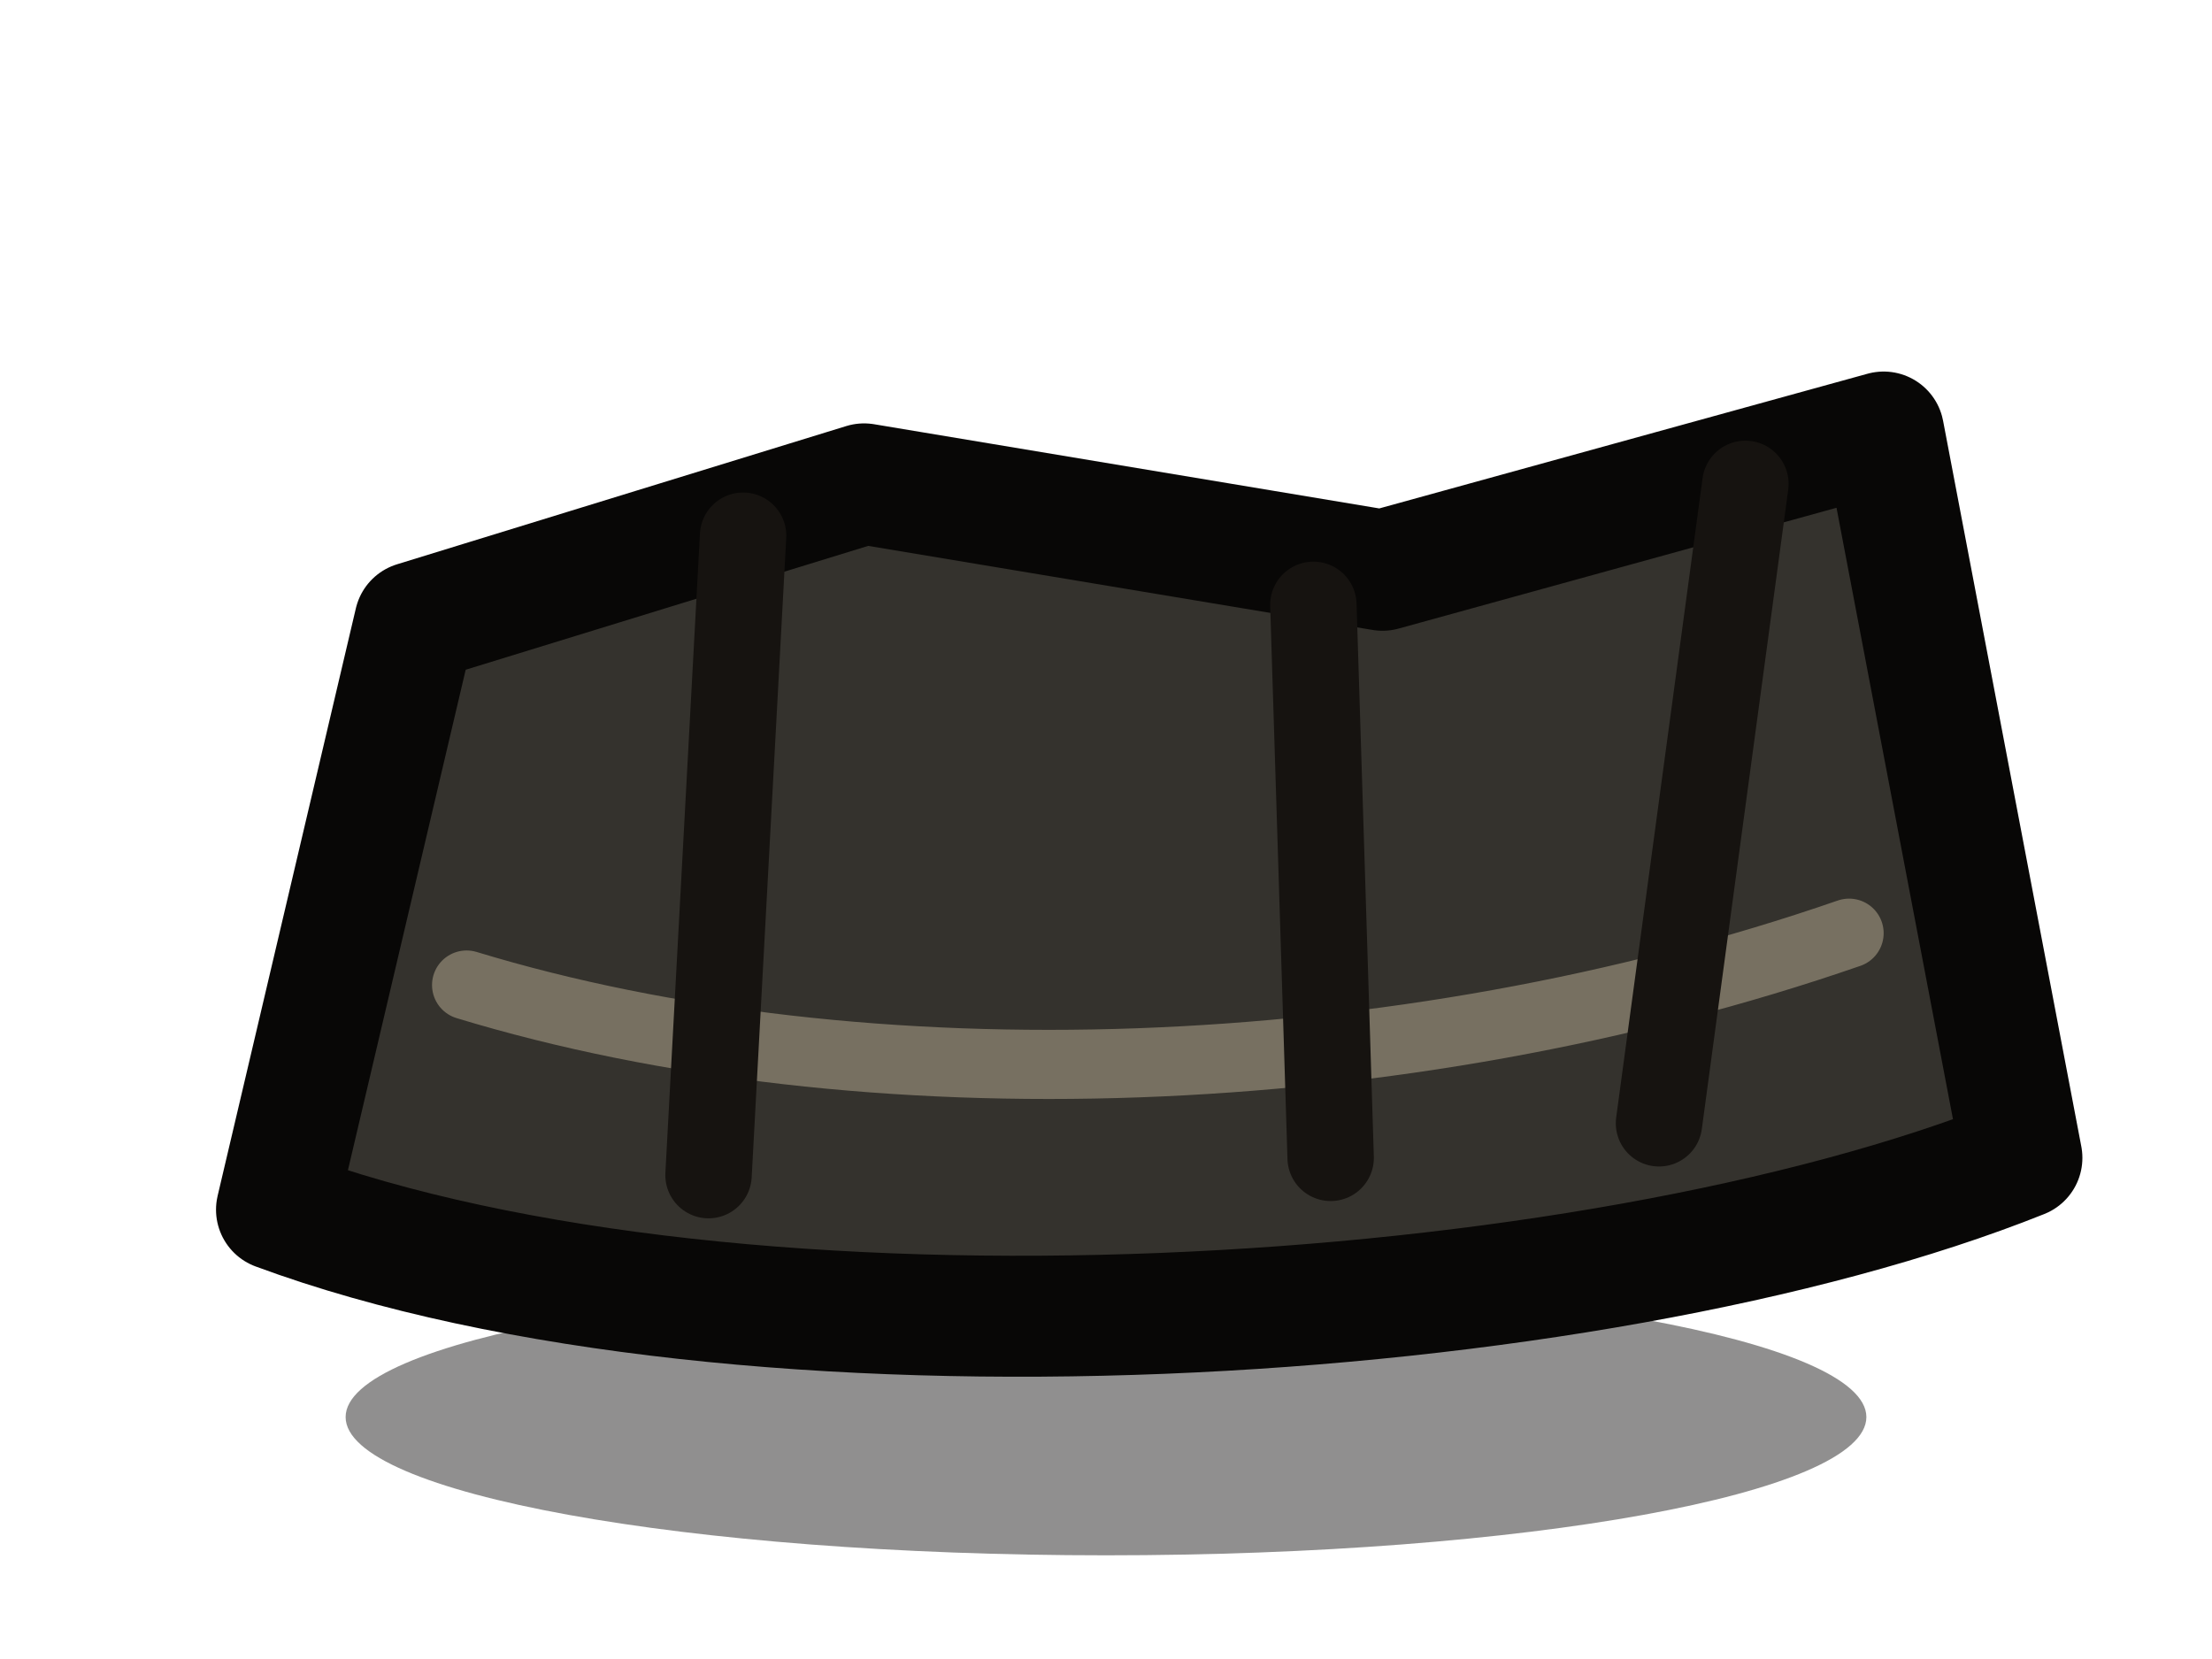
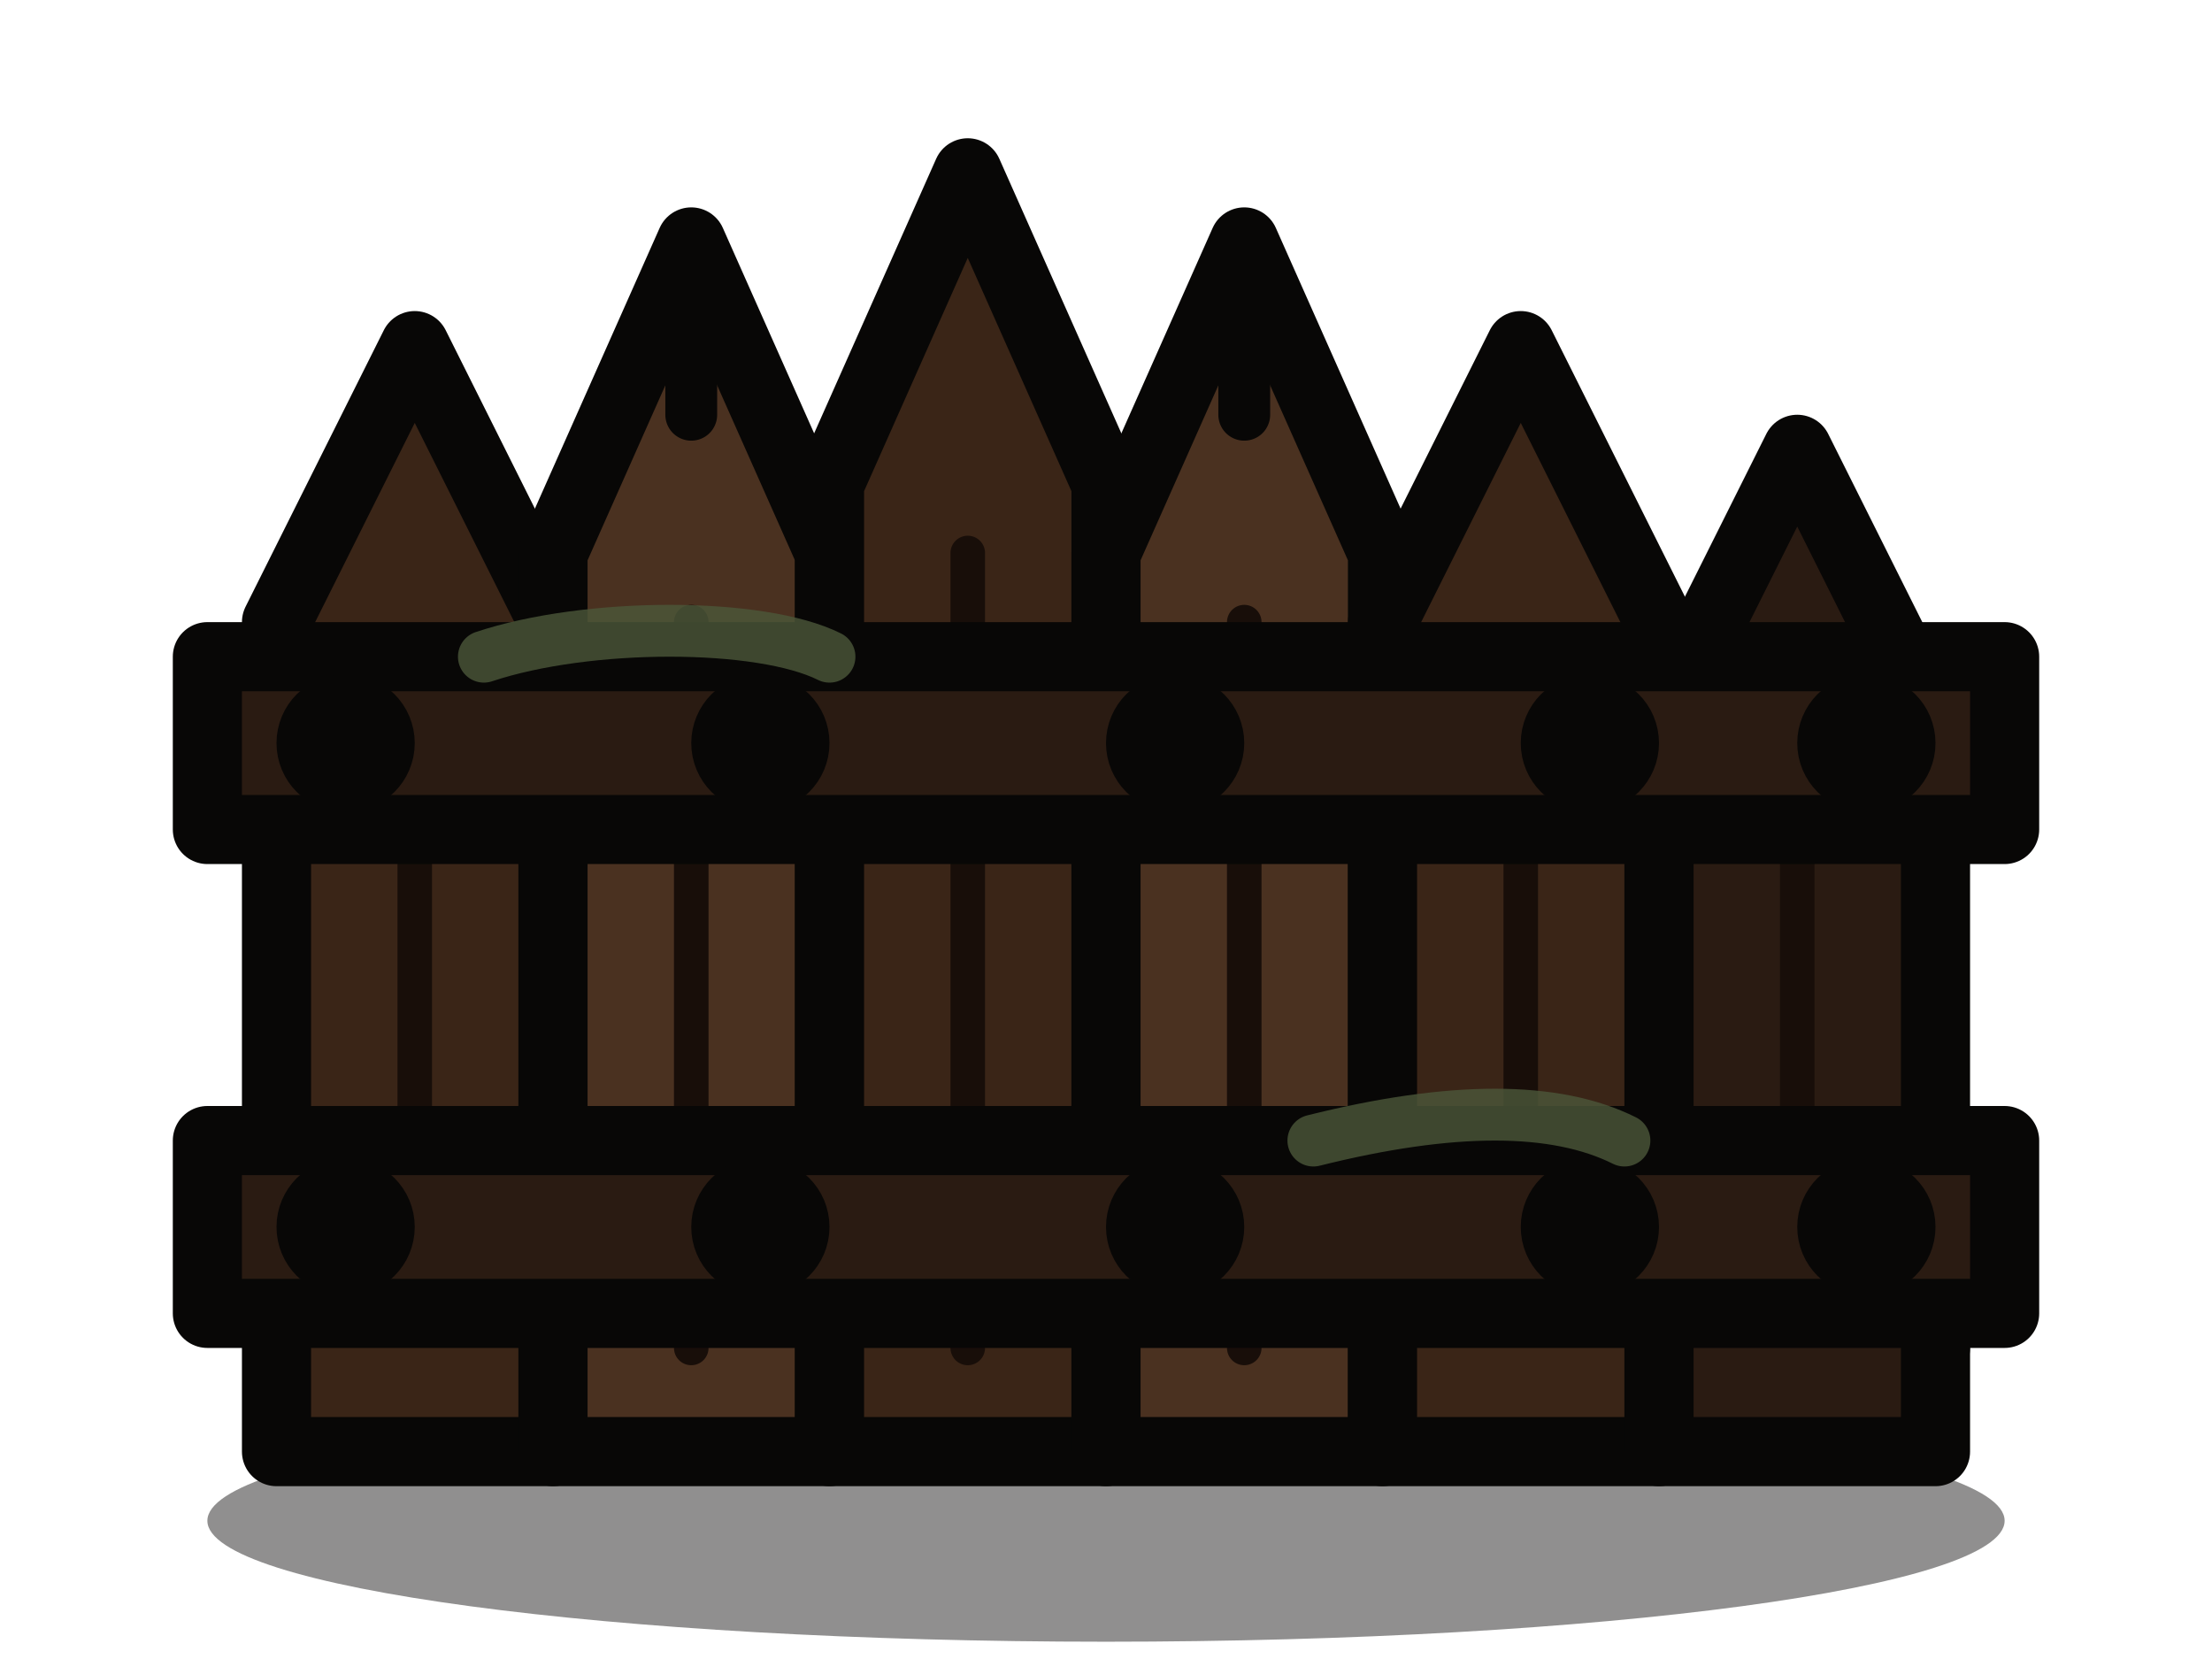
<svg xmlns="http://www.w3.org/2000/svg" width="128" height="96" viewBox="0 0 128 96">
-   <ellipse cx="64" cy="82" rx="44" ry="8" fill="#080706" opacity=".45" />
-   <g stroke="#080706" stroke-linejoin="round" stroke-linecap="round">
-     <path d="M16 70l8-34 26-8 30 5 29-8 8 42c-25 10-74 13-101 3z" fill="#34322d" stroke-width="7" />
-     <path d="M27 57c23 7 54 6 80-3" fill="none" stroke="#777061" stroke-width="4" />
-     <path d="M43 31l-2 37M76 35l1 32M101 28l-5 37" stroke="#161310" stroke-width="5" />
+   <ellipse cx="64" cy="88" rx="52" ry="7" fill="#080706" opacity="0.45" />
+   <g id="palisade-wall" stroke="#080706" stroke-linejoin="round" stroke-linecap="round" stroke-width="4">
+     <path d="M22 78l8-10 12 10z M92 78l8-10 12 10z" fill="#3c3d40" />
+     <path d="M54 82l6-8 8 8z" fill="#2d2f30" />
+     <path d="M16 84 V36 L24 20 L32 36 V84 Z" fill="#3a2517" />
+     <path d="M32 84 V32 L40 14 L48 32 V84 Z" fill="#4a3120" />
+     <path d="M48 84 V28 L56 10 L64 28 V84 Z" fill="#3a2517" />
+     <path d="M64 84 V32 L72 14 L80 32 V84 Z" fill="#4a3120" />
+     <path d="M80 84 V36 L88 20 L96 36 V84 Z" fill="#3a2517" />
+     <path d="M96 84 V42 L104 26 L112 42 V84 Z" fill="#2a1b12" />
+     <line x1="24" y1="40" x2="24" y2="76" stroke="#180e09" stroke-width="2" />
+     <line x1="40" y1="36" x2="40" y2="78" stroke="#180e09" stroke-width="2" />
+     <line x1="56" y1="32" x2="56" y2="78" stroke="#180e09" stroke-width="2" />
+     <line x1="72" y1="36" x2="72" y2="78" stroke="#180e09" stroke-width="2" />
+     <line x1="88" y1="40" x2="88" y2="76" stroke="#180e09" stroke-width="2" />
+     <line x1="104" y1="46" x2="104" y2="76" stroke="#180e09" stroke-width="2" />
+     <line x1="40" y1="14" x2="40" y2="24" stroke="#080706" stroke-width="3" />
+     <line x1="72" y1="14" x2="72" y2="24" stroke="#080706" stroke-width="3" />
+     <rect x="12" y="38" width="104" height="10" fill="#2a1b12" />
+     <rect x="12" y="66" width="104" height="10" fill="#2a1b12" />
+     <circle cx="20" cy="43" r="2" fill="#525d63" />
+     <circle cx="20" cy="71" r="2" fill="#525d63" />
+     <circle cx="44" cy="43" r="2" fill="#525d63" />
+     <circle cx="44" cy="71" r="2" fill="#525d63" />
+     <circle cx="68" cy="43" r="2" fill="#525d63" />
+     <circle cx="68" cy="71" r="2" fill="#525d63" />
+     <circle cx="92" cy="43" r="2" fill="#525d63" />
+     <circle cx="92" cy="71" r="2" fill="#525d63" />
+     <circle cx="108" cy="43" r="2" fill="#525d63" />
+     <circle cx="108" cy="71" r="2" fill="#525d63" />
+     <path d="M28 38c6-2 16-2 20 0" fill="none" stroke="#4b573a" stroke-width="3" opacity="0.8" />
+     <path d="M76 66c8-2 14-2 18 0" fill="none" stroke="#4b573a" stroke-width="3" opacity="0.8" />
  </g>
</svg>
